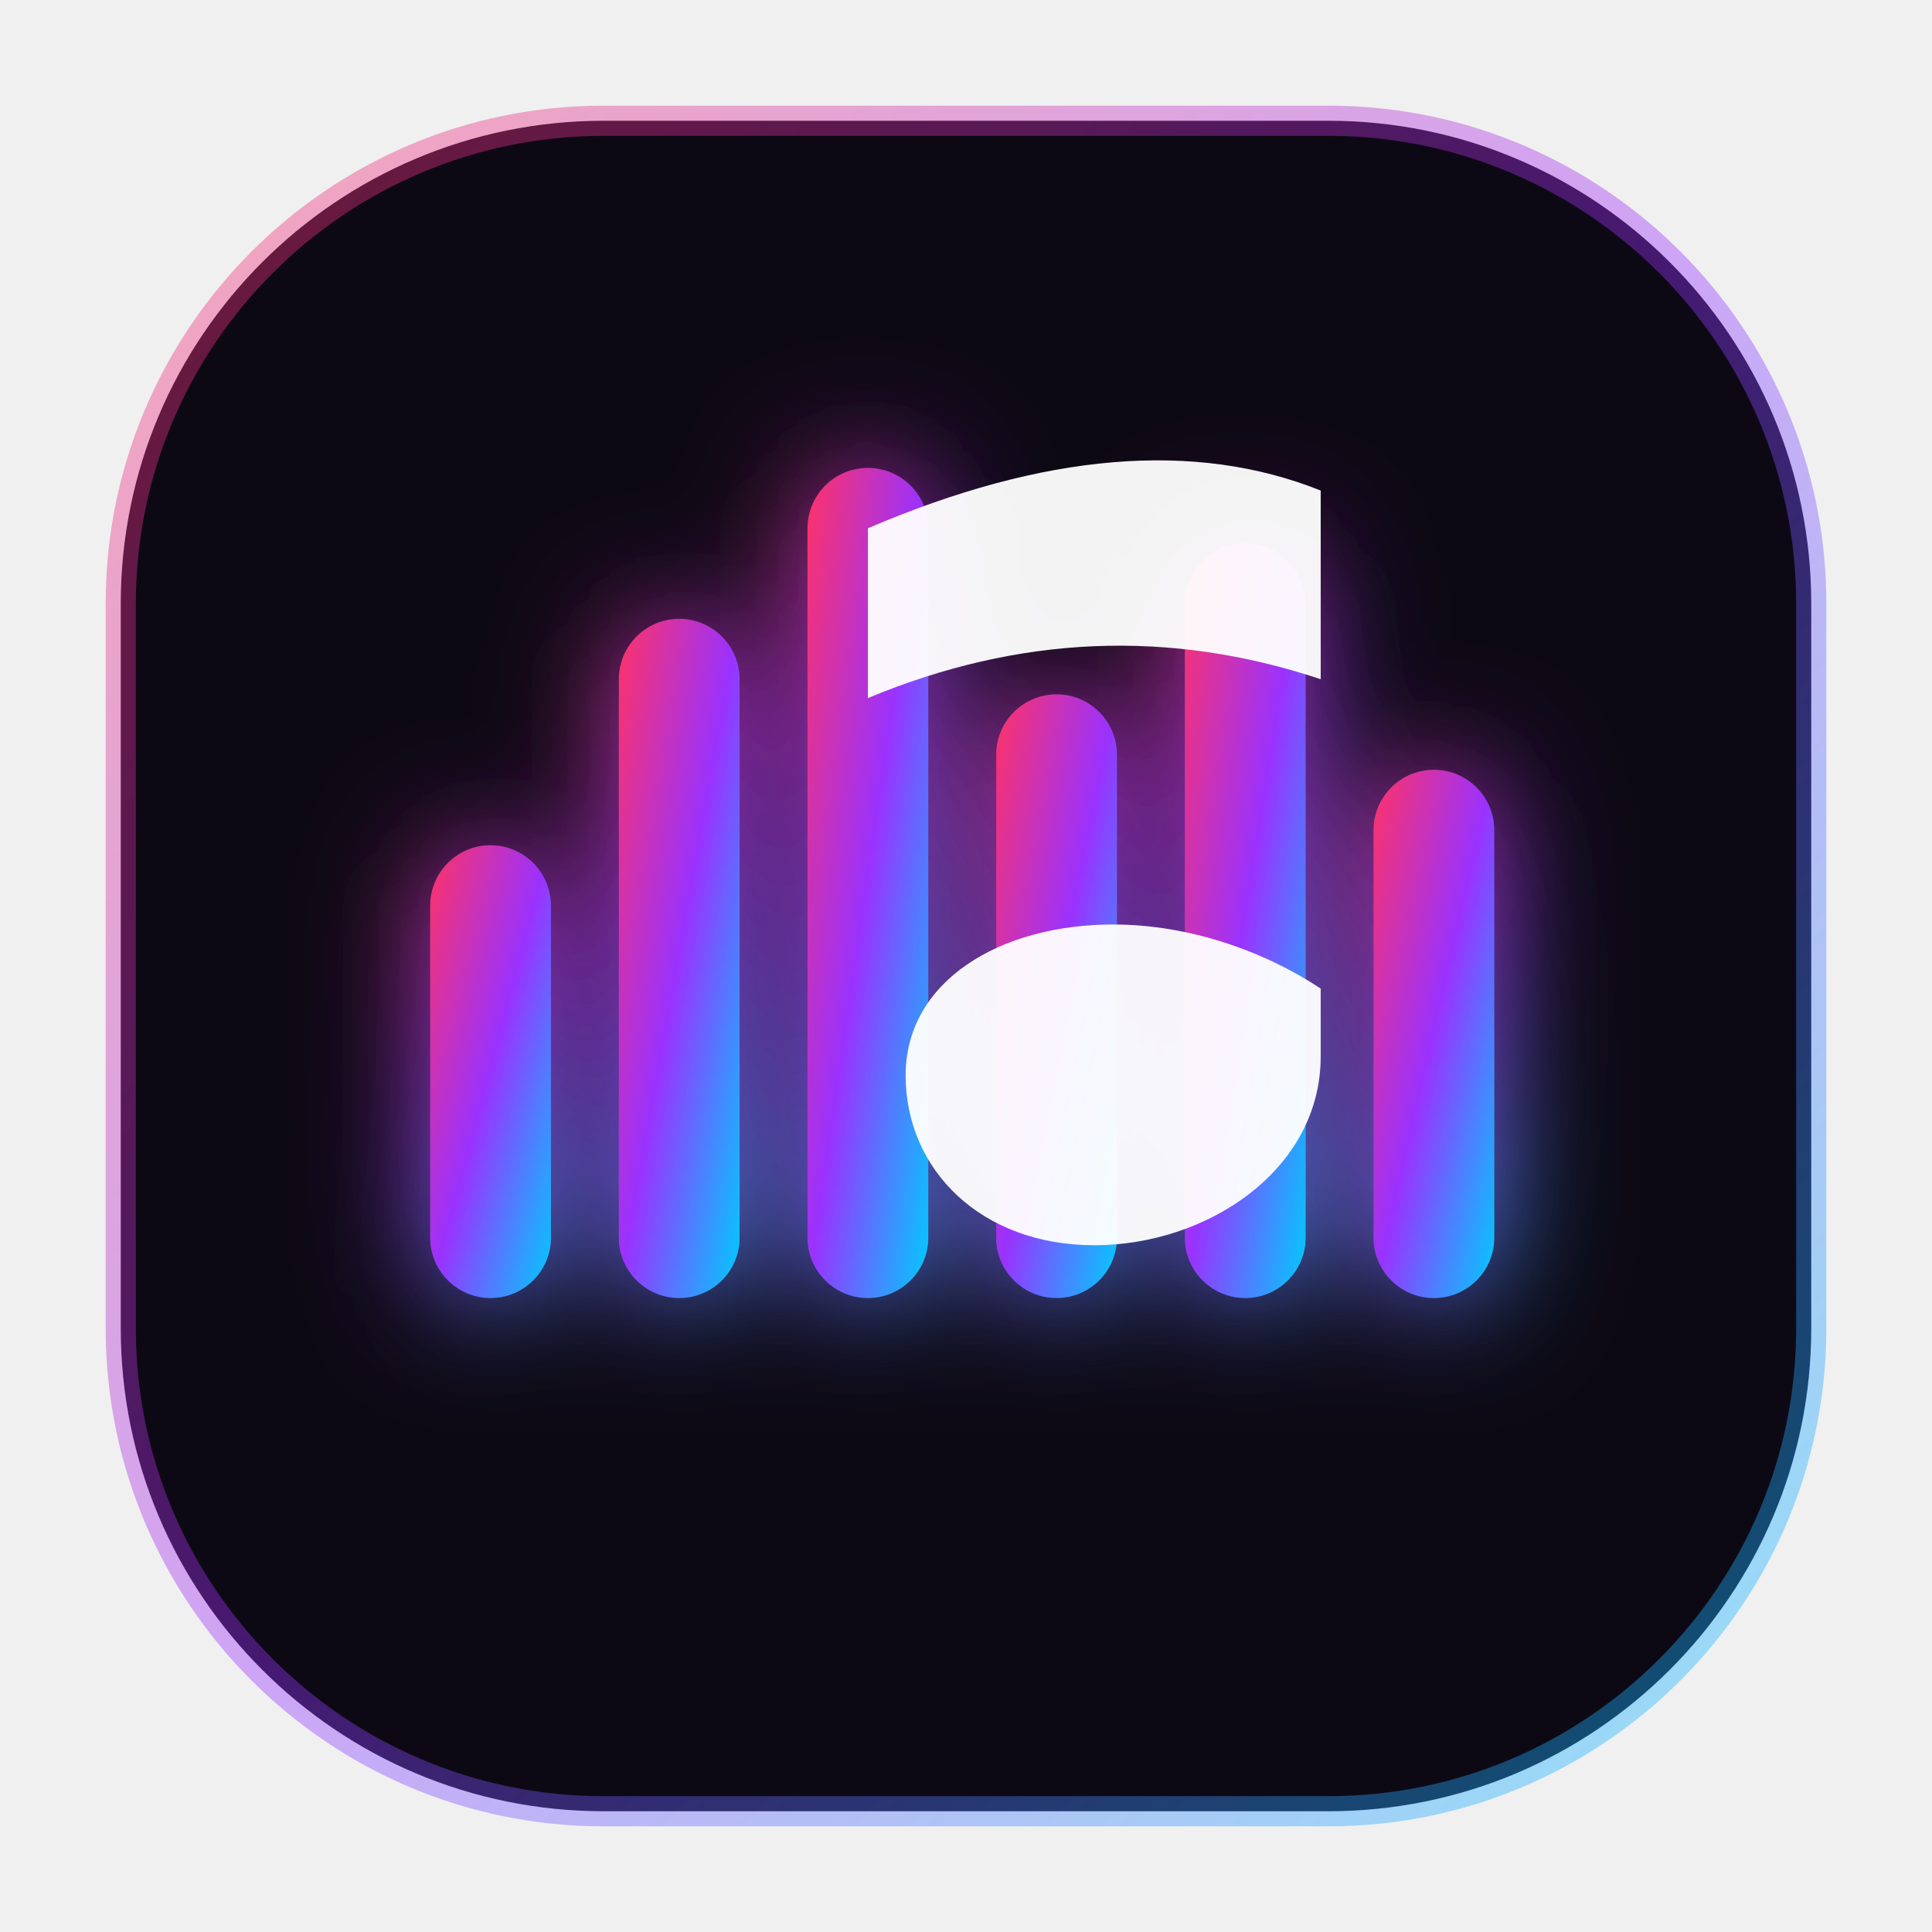
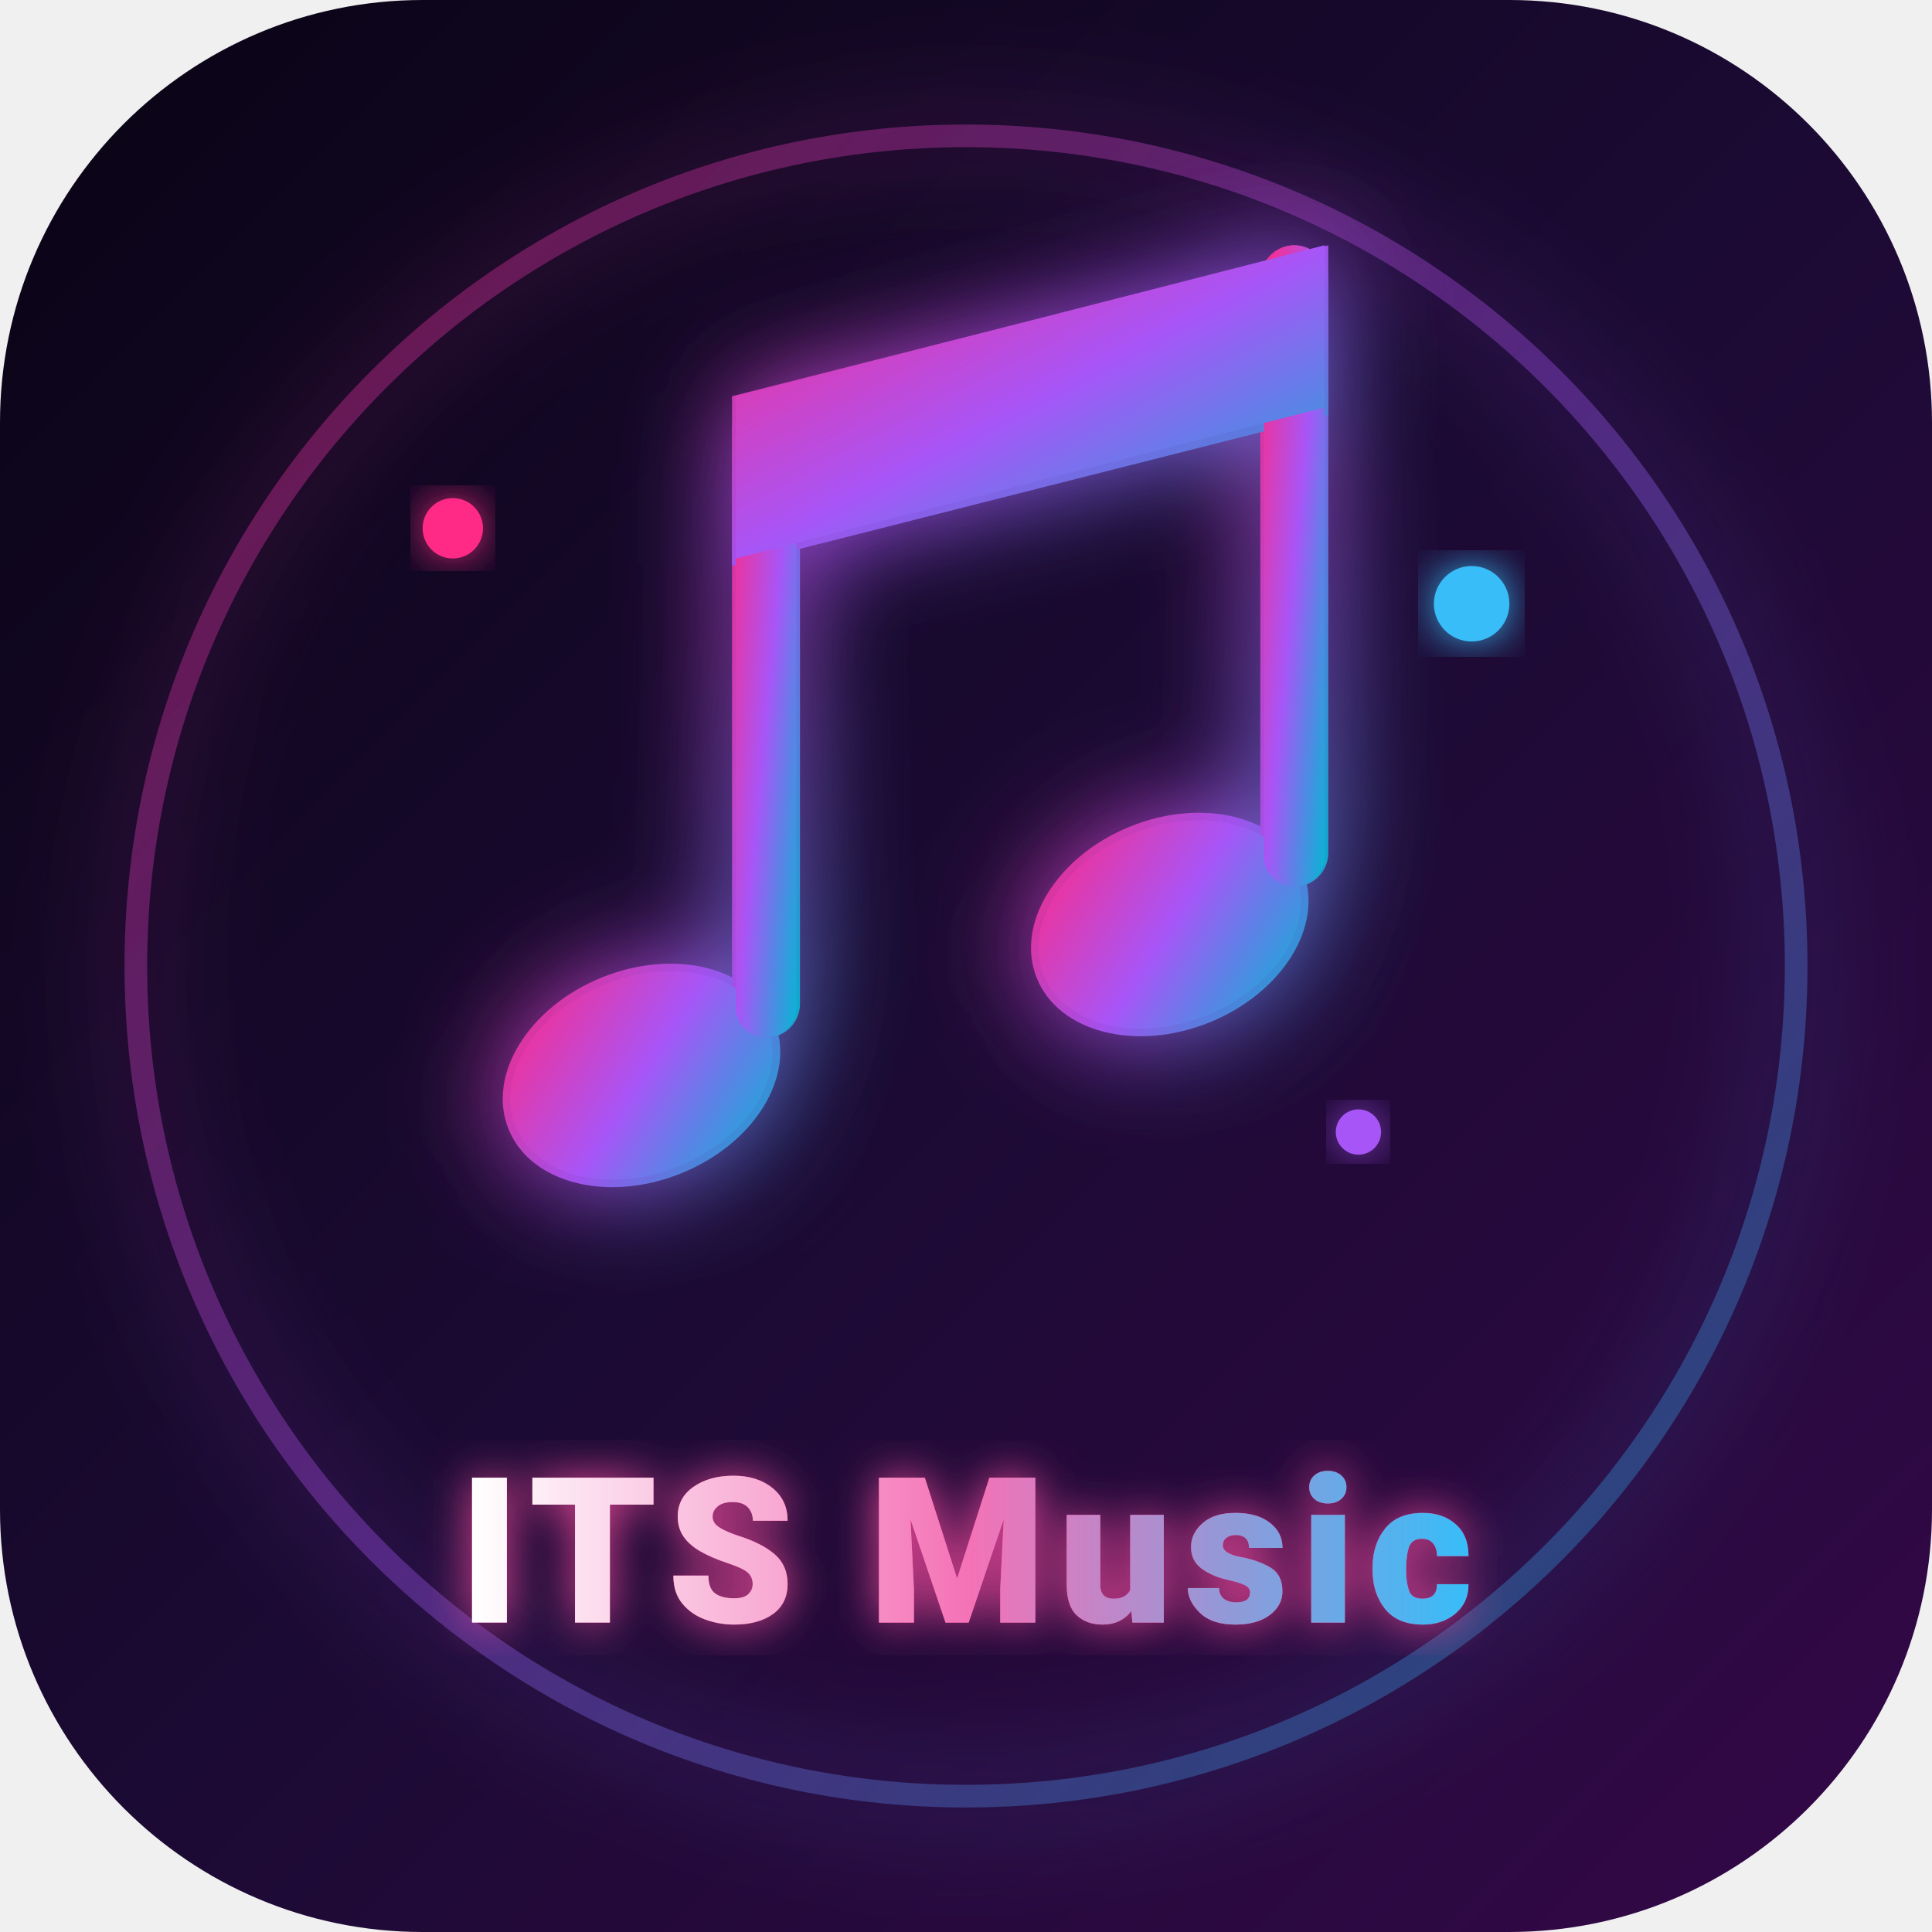
- <svg xmlns="http://www.w3.org/2000/svg" viewBox="0 0 512 512" width="100%" height="100%">
+ <svg xmlns="http://www.w3.org/2000/svg" viewBox="0 0 512 512" width="512" height="512">
  <defs>
-     <linearGradient id="itsGrad" x1="0%" y1="0%" x2="100%" y2="100%">
-       <stop offset="0%" stop-color="#FF3366" />
-       <stop offset="50%" stop-color="#9933FF" />
-       <stop offset="100%" stop-color="#00CCFF" />
+     <linearGradient id="bgGrad" x1="0%" y1="0%" x2="100%" y2="100%">
+       <stop offset="0%" stop-color="#090414" />
+       <stop offset="50%" stop-color="#1b0a33" />
+       <stop offset="100%" stop-color="#340848" />
    </linearGradient>
-     <linearGradient id="itsGlow" x1="0%" y1="0%" x2="100%" y2="100%">
-       <stop offset="0%" stop-color="#FF3366" stop-opacity="0.8" />
-       <stop offset="100%" stop-color="#00CCFF" stop-opacity="0.8" />
+     <linearGradient id="noteGrad" x1="0%" y1="0%" x2="100%" y2="100%">
+       <stop offset="0%" stop-color="#ff2a85" />
+       <stop offset="50%" stop-color="#a855f7" />
+       <stop offset="100%" stop-color="#06b6d4" />
    </linearGradient>
-     <filter id="blurGlow" x="-20%" y="-20%" width="140%" height="140%">
-       <feGaussianBlur stdDeviation="16" result="blur" />
+     <linearGradient id="textGrad" x1="0%" y1="0%" x2="100%" y2="0%">
+       <stop offset="0%" stop-color="#ffffff" />
+       <stop offset="50%" stop-color="#f472b6" />
+       <stop offset="100%" stop-color="#38bdf8" />
+     </linearGradient>
+     <filter id="glow" x="-30%" y="-30%" width="160%" height="160%">
+       <feGaussianBlur stdDeviation="14" result="blur" />
+       <feComposite in="SourceGraphic" in2="blur" operator="over" />
+     </filter>
+     <filter id="softGlow" x="-20%" y="-20%" width="140%" height="140%">
+       <feGaussianBlur stdDeviation="6" result="blur" />
      <feComposite in="SourceGraphic" in2="blur" operator="over" />
    </filter>
  </defs>
-   <rect x="32" y="32" width="448" height="448" rx="128" fill="#0D0914" />
-   <rect x="32" y="32" width="448" height="448" rx="128" fill="none" stroke="url(#itsGrad)" stroke-width="8" stroke-opacity="0.4" />
-   <g transform="translate(64, 64)" filter="url(#blurGlow)">
-     <rect x="50" y="160" width="32" height="120" rx="16" fill="url(#itsGrad)" />
-     <rect x="100" y="100" width="32" height="180" rx="16" fill="url(#itsGrad)" />
-     <rect x="150" y="60" width="32" height="220" rx="16" fill="url(#itsGrad)" />
-     <rect x="200" y="120" width="32" height="160" rx="16" fill="url(#itsGrad)" />
-     <rect x="250" y="80" width="32" height="200" rx="16" fill="url(#itsGrad)" />
-     <rect x="300" y="140" width="32" height="140" rx="16" fill="url(#itsGrad)" />
+   <rect width="512" height="512" rx="112" fill="url(#bgGrad)" />
+   <circle cx="256" cy="256" r="220" fill="none" stroke="url(#noteGrad)" stroke-width="6" opacity="0.4" filter="url(#glow)" />
+   <g filter="url(#glow)" opacity="0.95">
+     <ellipse cx="170" cy="285" rx="38" ry="28" transform="rotate(-22 170 285)" fill="url(#noteGrad)" />
+     <ellipse cx="310" cy="245" rx="38" ry="28" transform="rotate(-22 310 245)" fill="url(#noteGrad)" />
+     <rect x="194" y="105" width="18" height="170" rx="9" fill="url(#noteGrad)" />
+     <rect x="334" y="65" width="18" height="170" rx="9" fill="url(#noteGrad)" />
+     <polygon points="194,105 352,65 352,110 194,150" fill="url(#noteGrad)" />
  </g>
-   <path d="M 230 140 Q 300 110 350 130 L 350 280 C 350 310 320 330 290 330 C 260 330 240 310 240 285 C 240 260 265 245 295 245 C 315 245 335 252 350 262 L 350 180 Q 290 160 230 185 Z" fill="#FFFFFF" opacity="0.95" />
+   <g>
+     <ellipse cx="170" cy="285" rx="36" ry="26" transform="rotate(-22 170 285)" fill="url(#noteGrad)" />
+     <ellipse cx="310" cy="245" rx="36" ry="26" transform="rotate(-22 310 245)" fill="url(#noteGrad)" />
+     <rect x="195" y="105" width="16" height="170" rx="8" fill="url(#noteGrad)" />
+     <rect x="335" y="65" width="16" height="170" rx="8" fill="url(#noteGrad)" />
+     <polygon points="195,105 351,65 351,108 195,148" fill="url(#noteGrad)" />
+   </g>
+   <circle cx="120" cy="140" r="8" fill="#ff2a85" filter="url(#softGlow)" />
+   <circle cx="390" cy="160" r="10" fill="#38bdf8" filter="url(#softGlow)" />
+   <circle cx="360" cy="300" r="6" fill="#a855f7" filter="url(#softGlow)" />
+   <text x="256" y="430" text-anchor="middle" font-family="system-ui, -apple-system, BlinkMacSystemFont, 'Segoe UI', Roboto, sans-serif" font-weight="900" font-size="54" letter-spacing="3" fill="#ec4899" filter="url(#softGlow)">ITS Music</text>
+   <text x="256" y="430" text-anchor="middle" font-family="system-ui, -apple-system, BlinkMacSystemFont, 'Segoe UI', Roboto, sans-serif" font-weight="900" font-size="54" letter-spacing="3" fill="url(#textGrad)">ITS Music</text>
</svg>
